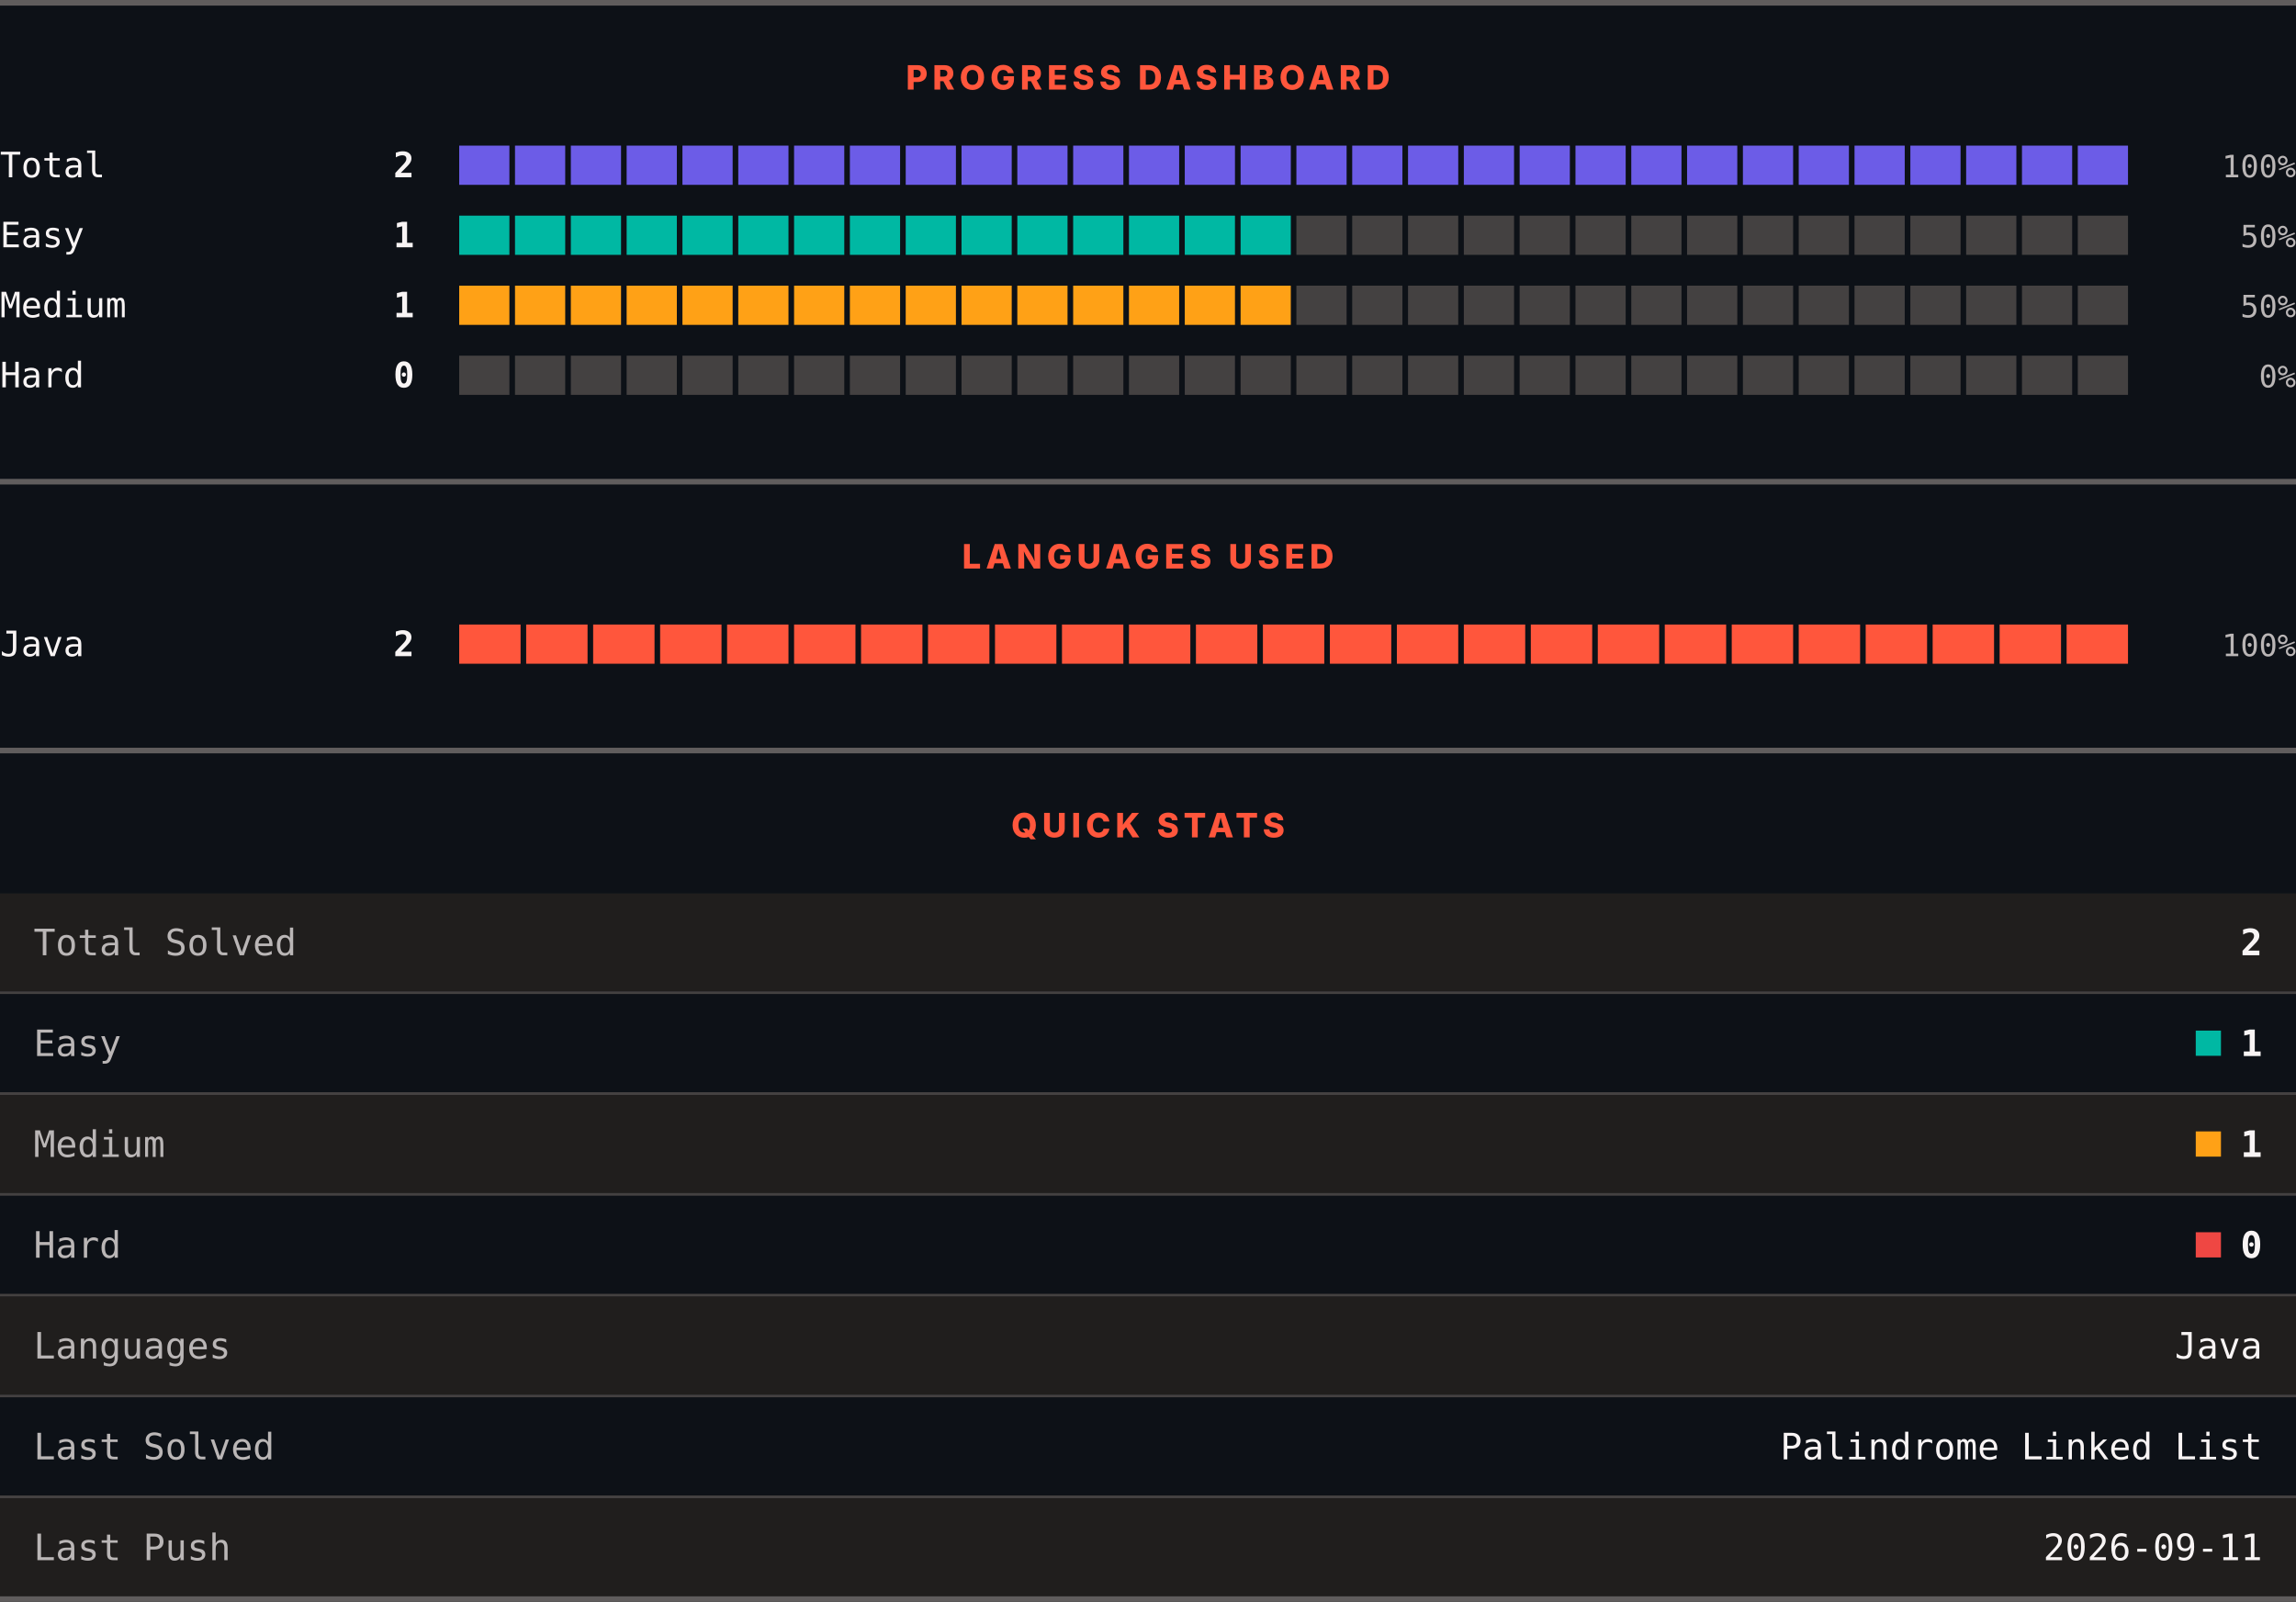
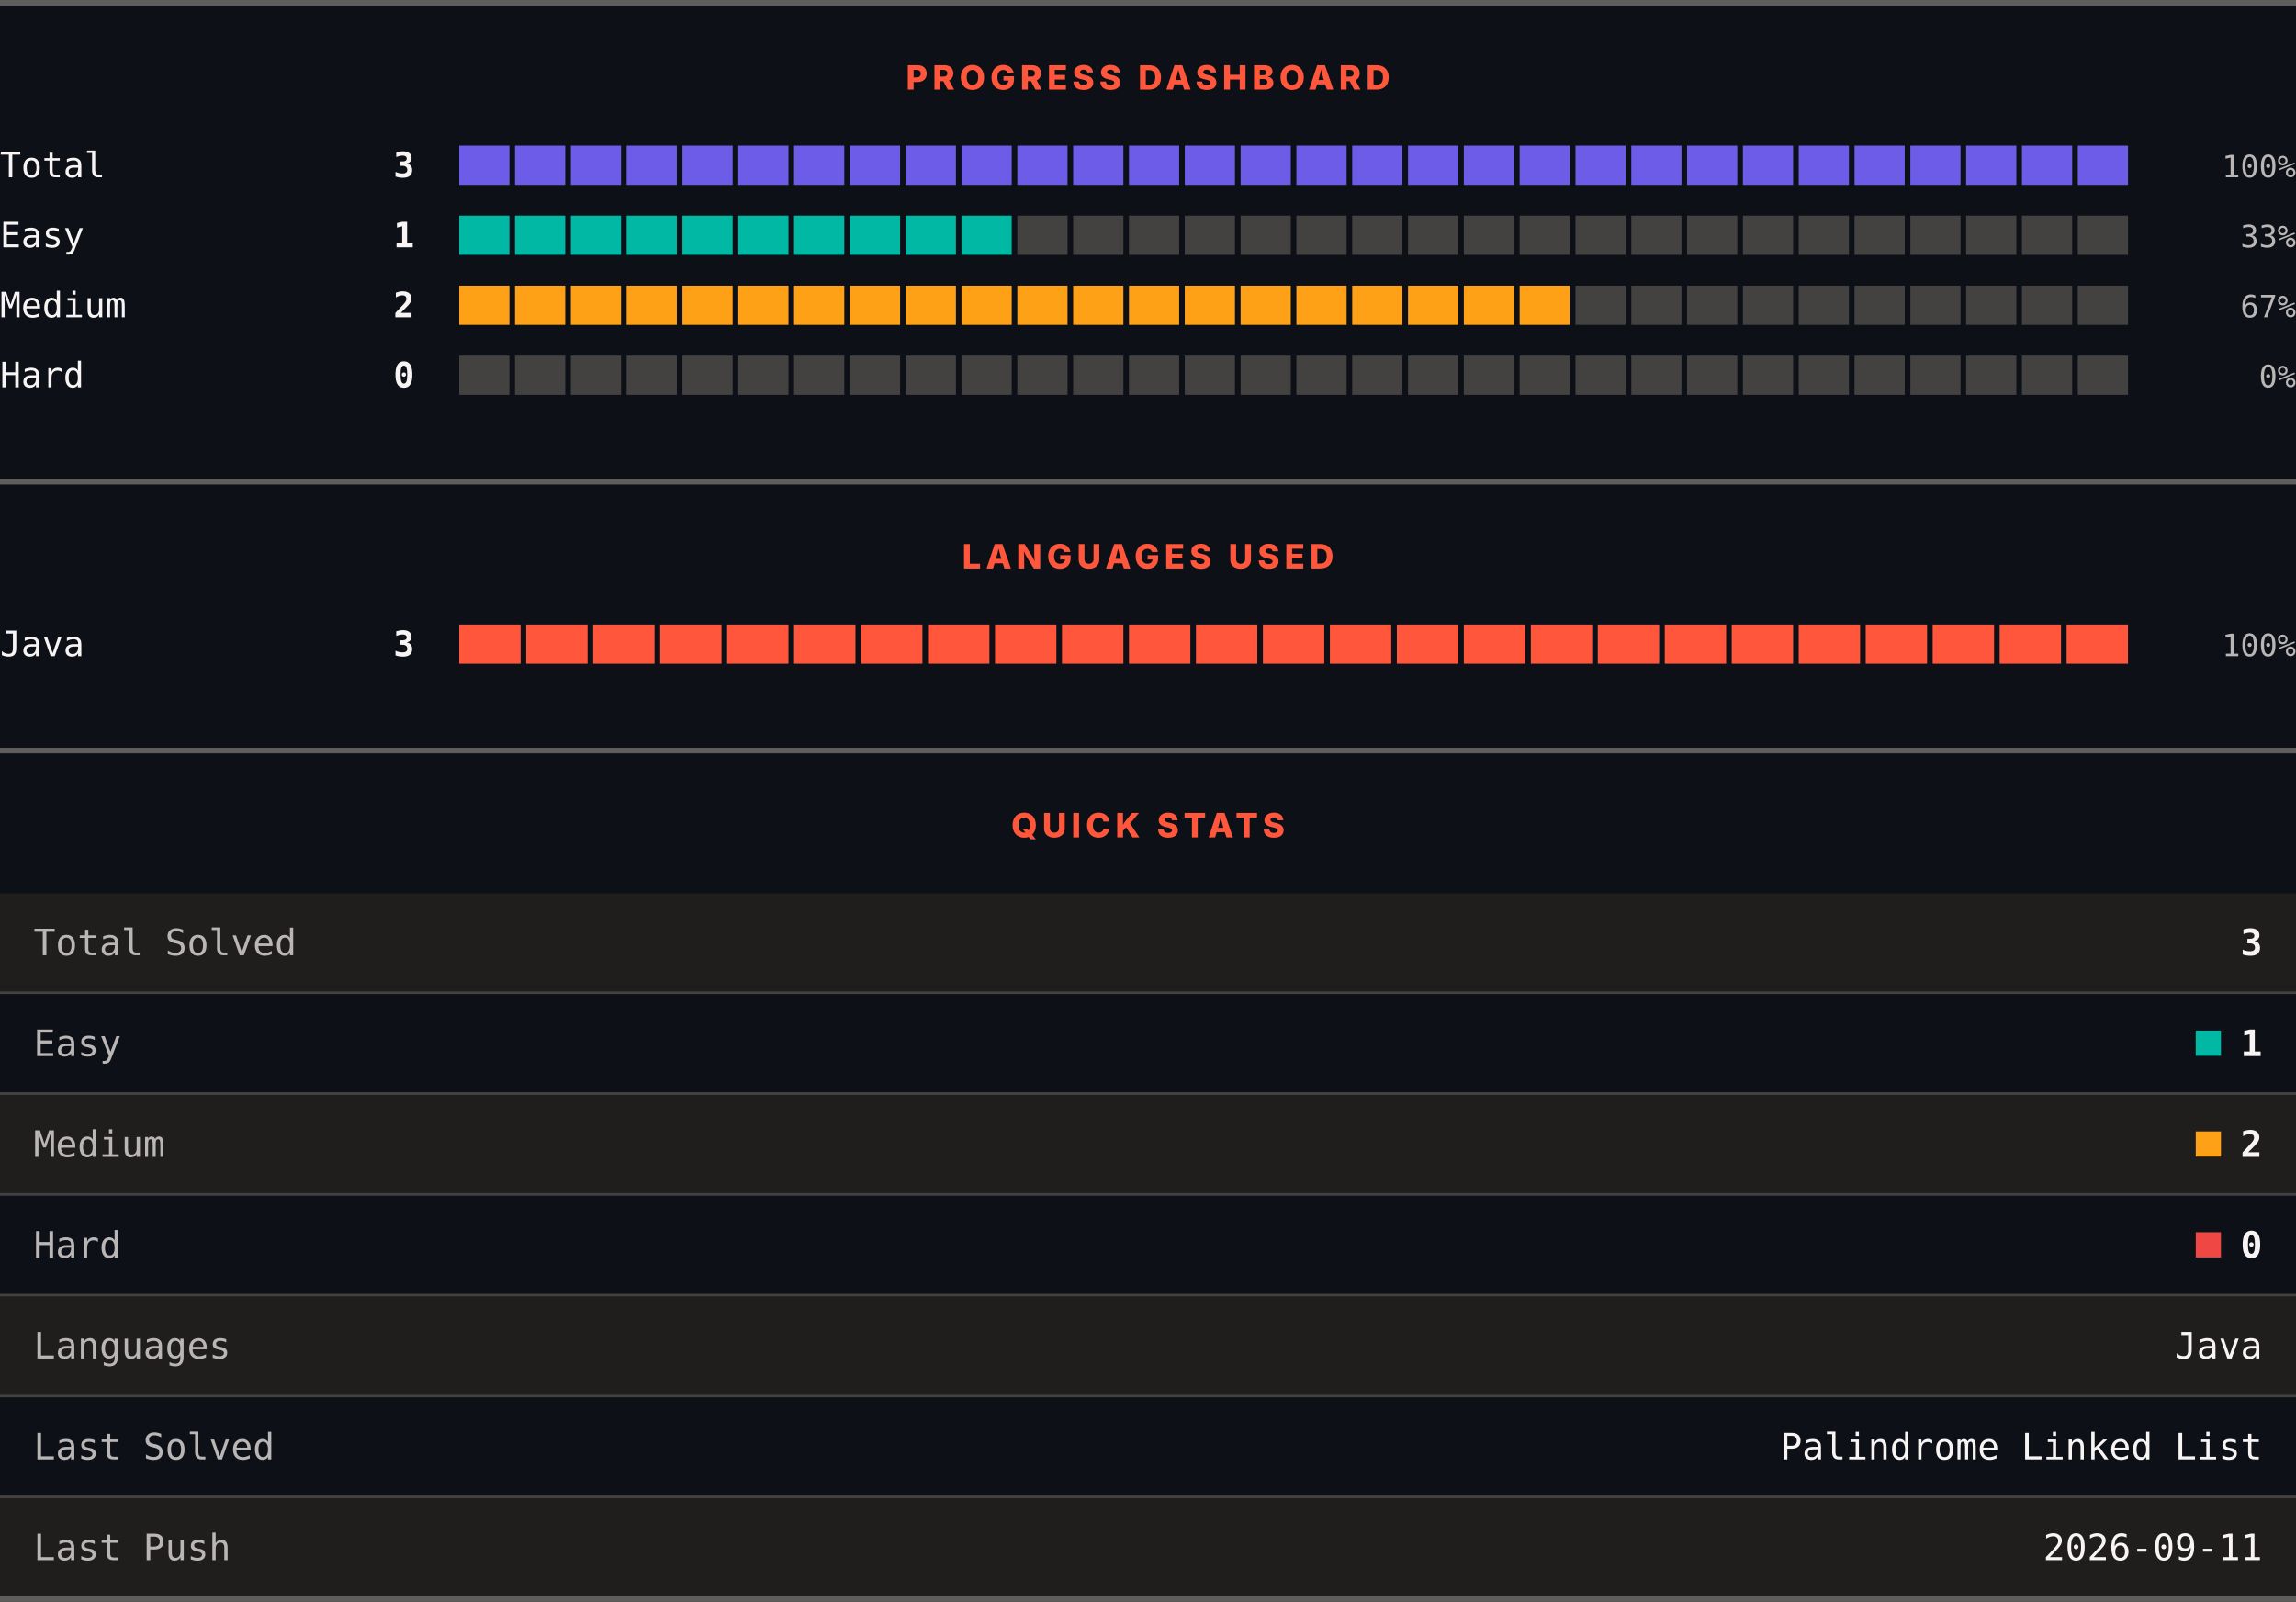
<svg xmlns="http://www.w3.org/2000/svg" width="820" height="572" viewBox="0 0 820 572" role="img" aria-label="LeetCode progress, languages and quick stats">
  <rect width="820" height="572" fill="#0d1117" />
  <rect x="0" y="0" width="820" height="2" fill="#605d5d" />
  <text x="410" y="32" text-anchor="middle" font-family="Archivo, system-ui, -apple-system, Segoe UI, sans-serif" font-size="12" font-weight="800" letter-spacing="1.68" fill="#ff563c">PROGRESS DASHBOARD</text>
  <text x="0" y="63.3" font-family="ui-monospace, SFMono-Regular, Menlo, Consolas, monospace" font-size="12.5" fill="#f8f4f4">Total</text>
-   <text x="148" y="63.3" text-anchor="end" font-family="ui-monospace, SFMono-Regular, Menlo, Consolas, monospace" font-size="12.5" font-weight="700" fill="#f8f4f4">2</text>
+   <text x="148" y="63.3" text-anchor="end" font-family="ui-monospace, SFMono-Regular, Menlo, Consolas, monospace" font-size="12.5" font-weight="700" fill="#f8f4f4">3</text>
  <rect x="164.00" y="52" width="17.93" height="14" fill="#6c5ce7" />
  <rect x="183.93" y="52" width="17.93" height="14" fill="#6c5ce7" />
  <rect x="203.87" y="52" width="17.93" height="14" fill="#6c5ce7" />
  <rect x="223.80" y="52" width="17.93" height="14" fill="#6c5ce7" />
  <rect x="243.73" y="52" width="17.93" height="14" fill="#6c5ce7" />
  <rect x="263.67" y="52" width="17.93" height="14" fill="#6c5ce7" />
  <rect x="283.60" y="52" width="17.93" height="14" fill="#6c5ce7" />
  <rect x="303.53" y="52" width="17.93" height="14" fill="#6c5ce7" />
  <rect x="323.47" y="52" width="17.93" height="14" fill="#6c5ce7" />
  <rect x="343.40" y="52" width="17.93" height="14" fill="#6c5ce7" />
  <rect x="363.33" y="52" width="17.93" height="14" fill="#6c5ce7" />
  <rect x="383.27" y="52" width="17.93" height="14" fill="#6c5ce7" />
  <rect x="403.20" y="52" width="17.93" height="14" fill="#6c5ce7" />
  <rect x="423.13" y="52" width="17.93" height="14" fill="#6c5ce7" />
  <rect x="443.07" y="52" width="17.93" height="14" fill="#6c5ce7" />
  <rect x="463.00" y="52" width="17.93" height="14" fill="#6c5ce7" />
  <rect x="482.93" y="52" width="17.93" height="14" fill="#6c5ce7" />
  <rect x="502.87" y="52" width="17.93" height="14" fill="#6c5ce7" />
  <rect x="522.80" y="52" width="17.93" height="14" fill="#6c5ce7" />
  <rect x="542.73" y="52" width="17.93" height="14" fill="#6c5ce7" />
  <rect x="562.67" y="52" width="17.93" height="14" fill="#6c5ce7" />
  <rect x="582.60" y="52" width="17.93" height="14" fill="#6c5ce7" />
  <rect x="602.53" y="52" width="17.93" height="14" fill="#6c5ce7" />
  <rect x="622.47" y="52" width="17.93" height="14" fill="#6c5ce7" />
  <rect x="642.40" y="52" width="17.93" height="14" fill="#6c5ce7" />
  <rect x="662.33" y="52" width="17.93" height="14" fill="#6c5ce7" />
  <rect x="682.27" y="52" width="17.93" height="14" fill="#6c5ce7" />
  <rect x="702.20" y="52" width="17.93" height="14" fill="#6c5ce7" />
  <rect x="722.13" y="52" width="17.93" height="14" fill="#6c5ce7" />
  <rect x="742.07" y="52" width="17.93" height="14" fill="#6c5ce7" />
  <text x="820" y="63.3" text-anchor="end" font-family="ui-monospace, SFMono-Regular, Menlo, Consolas, monospace" font-size="11" fill="#bab6b6">100%</text>
  <text x="0" y="88.3" font-family="ui-monospace, SFMono-Regular, Menlo, Consolas, monospace" font-size="12.5" fill="#f8f4f4">Easy</text>
  <text x="148" y="88.3" text-anchor="end" font-family="ui-monospace, SFMono-Regular, Menlo, Consolas, monospace" font-size="12.5" font-weight="700" fill="#f8f4f4">1</text>
  <rect x="164.00" y="77" width="17.93" height="14" fill="#00b8a3" />
  <rect x="183.93" y="77" width="17.93" height="14" fill="#00b8a3" />
  <rect x="203.87" y="77" width="17.93" height="14" fill="#00b8a3" />
  <rect x="223.80" y="77" width="17.93" height="14" fill="#00b8a3" />
  <rect x="243.73" y="77" width="17.93" height="14" fill="#00b8a3" />
  <rect x="263.67" y="77" width="17.93" height="14" fill="#00b8a3" />
  <rect x="283.60" y="77" width="17.93" height="14" fill="#00b8a3" />
  <rect x="303.53" y="77" width="17.93" height="14" fill="#00b8a3" />
  <rect x="323.47" y="77" width="17.93" height="14" fill="#00b8a3" />
  <rect x="343.40" y="77" width="17.93" height="14" fill="#00b8a3" />
-   <rect x="363.33" y="77" width="17.93" height="14" fill="#00b8a3" />
-   <rect x="383.27" y="77" width="17.93" height="14" fill="#00b8a3" />
-   <rect x="403.20" y="77" width="17.93" height="14" fill="#00b8a3" />
-   <rect x="423.13" y="77" width="17.93" height="14" fill="#00b8a3" />
-   <rect x="443.07" y="77" width="17.93" height="14" fill="#00b8a3" />
+   <rect x="363.33" y="77" width="17.93" height="14" fill="#444141" />
+   <rect x="383.27" y="77" width="17.93" height="14" fill="#444141" />
+   <rect x="403.20" y="77" width="17.93" height="14" fill="#444141" />
+   <rect x="423.13" y="77" width="17.93" height="14" fill="#444141" />
+   <rect x="443.07" y="77" width="17.93" height="14" fill="#444141" />
  <rect x="463.00" y="77" width="17.93" height="14" fill="#444141" />
  <rect x="482.93" y="77" width="17.93" height="14" fill="#444141" />
  <rect x="502.87" y="77" width="17.93" height="14" fill="#444141" />
  <rect x="522.80" y="77" width="17.93" height="14" fill="#444141" />
  <rect x="542.73" y="77" width="17.93" height="14" fill="#444141" />
  <rect x="562.67" y="77" width="17.93" height="14" fill="#444141" />
  <rect x="582.60" y="77" width="17.93" height="14" fill="#444141" />
  <rect x="602.53" y="77" width="17.93" height="14" fill="#444141" />
  <rect x="622.47" y="77" width="17.93" height="14" fill="#444141" />
  <rect x="642.40" y="77" width="17.93" height="14" fill="#444141" />
  <rect x="662.33" y="77" width="17.93" height="14" fill="#444141" />
  <rect x="682.27" y="77" width="17.93" height="14" fill="#444141" />
  <rect x="702.20" y="77" width="17.93" height="14" fill="#444141" />
  <rect x="722.13" y="77" width="17.93" height="14" fill="#444141" />
  <rect x="742.07" y="77" width="17.93" height="14" fill="#444141" />
-   <text x="820" y="88.3" text-anchor="end" font-family="ui-monospace, SFMono-Regular, Menlo, Consolas, monospace" font-size="11" fill="#bab6b6">50%</text>
+   <text x="820" y="88.3" text-anchor="end" font-family="ui-monospace, SFMono-Regular, Menlo, Consolas, monospace" font-size="11" fill="#bab6b6">33%</text>
  <text x="0" y="113.3" font-family="ui-monospace, SFMono-Regular, Menlo, Consolas, monospace" font-size="12.5" fill="#f8f4f4">Medium</text>
-   <text x="148" y="113.3" text-anchor="end" font-family="ui-monospace, SFMono-Regular, Menlo, Consolas, monospace" font-size="12.5" font-weight="700" fill="#f8f4f4">1</text>
+   <text x="148" y="113.3" text-anchor="end" font-family="ui-monospace, SFMono-Regular, Menlo, Consolas, monospace" font-size="12.5" font-weight="700" fill="#f8f4f4">2</text>
  <rect x="164.00" y="102" width="17.93" height="14" fill="#ffa116" />
  <rect x="183.93" y="102" width="17.93" height="14" fill="#ffa116" />
  <rect x="203.87" y="102" width="17.93" height="14" fill="#ffa116" />
  <rect x="223.80" y="102" width="17.93" height="14" fill="#ffa116" />
  <rect x="243.73" y="102" width="17.93" height="14" fill="#ffa116" />
  <rect x="263.67" y="102" width="17.93" height="14" fill="#ffa116" />
  <rect x="283.60" y="102" width="17.93" height="14" fill="#ffa116" />
  <rect x="303.53" y="102" width="17.93" height="14" fill="#ffa116" />
  <rect x="323.47" y="102" width="17.93" height="14" fill="#ffa116" />
  <rect x="343.40" y="102" width="17.93" height="14" fill="#ffa116" />
  <rect x="363.33" y="102" width="17.93" height="14" fill="#ffa116" />
  <rect x="383.27" y="102" width="17.93" height="14" fill="#ffa116" />
  <rect x="403.20" y="102" width="17.93" height="14" fill="#ffa116" />
  <rect x="423.13" y="102" width="17.93" height="14" fill="#ffa116" />
  <rect x="443.07" y="102" width="17.93" height="14" fill="#ffa116" />
-   <rect x="463.00" y="102" width="17.93" height="14" fill="#444141" />
-   <rect x="482.93" y="102" width="17.93" height="14" fill="#444141" />
-   <rect x="502.87" y="102" width="17.93" height="14" fill="#444141" />
-   <rect x="522.80" y="102" width="17.93" height="14" fill="#444141" />
-   <rect x="542.73" y="102" width="17.93" height="14" fill="#444141" />
+   <rect x="463.00" y="102" width="17.93" height="14" fill="#ffa116" />
+   <rect x="482.93" y="102" width="17.93" height="14" fill="#ffa116" />
+   <rect x="502.87" y="102" width="17.93" height="14" fill="#ffa116" />
+   <rect x="522.80" y="102" width="17.93" height="14" fill="#ffa116" />
+   <rect x="542.73" y="102" width="17.93" height="14" fill="#ffa116" />
  <rect x="562.67" y="102" width="17.93" height="14" fill="#444141" />
  <rect x="582.60" y="102" width="17.93" height="14" fill="#444141" />
  <rect x="602.53" y="102" width="17.93" height="14" fill="#444141" />
  <rect x="622.47" y="102" width="17.93" height="14" fill="#444141" />
  <rect x="642.40" y="102" width="17.93" height="14" fill="#444141" />
  <rect x="662.33" y="102" width="17.93" height="14" fill="#444141" />
  <rect x="682.27" y="102" width="17.93" height="14" fill="#444141" />
  <rect x="702.20" y="102" width="17.93" height="14" fill="#444141" />
  <rect x="722.13" y="102" width="17.93" height="14" fill="#444141" />
  <rect x="742.07" y="102" width="17.93" height="14" fill="#444141" />
-   <text x="820" y="113.3" text-anchor="end" font-family="ui-monospace, SFMono-Regular, Menlo, Consolas, monospace" font-size="11" fill="#bab6b6">50%</text>
+   <text x="820" y="113.3" text-anchor="end" font-family="ui-monospace, SFMono-Regular, Menlo, Consolas, monospace" font-size="11" fill="#bab6b6">67%</text>
  <text x="0" y="138.3" font-family="ui-monospace, SFMono-Regular, Menlo, Consolas, monospace" font-size="12.5" fill="#f8f4f4">Hard</text>
  <text x="148" y="138.3" text-anchor="end" font-family="ui-monospace, SFMono-Regular, Menlo, Consolas, monospace" font-size="12.5" font-weight="700" fill="#f8f4f4">0</text>
  <rect x="164.00" y="127" width="17.93" height="14" fill="#444141" />
  <rect x="183.93" y="127" width="17.93" height="14" fill="#444141" />
  <rect x="203.87" y="127" width="17.93" height="14" fill="#444141" />
  <rect x="223.80" y="127" width="17.93" height="14" fill="#444141" />
  <rect x="243.73" y="127" width="17.93" height="14" fill="#444141" />
  <rect x="263.67" y="127" width="17.93" height="14" fill="#444141" />
  <rect x="283.60" y="127" width="17.93" height="14" fill="#444141" />
  <rect x="303.53" y="127" width="17.93" height="14" fill="#444141" />
  <rect x="323.47" y="127" width="17.93" height="14" fill="#444141" />
  <rect x="343.40" y="127" width="17.93" height="14" fill="#444141" />
  <rect x="363.33" y="127" width="17.93" height="14" fill="#444141" />
  <rect x="383.27" y="127" width="17.93" height="14" fill="#444141" />
  <rect x="403.20" y="127" width="17.93" height="14" fill="#444141" />
  <rect x="423.13" y="127" width="17.93" height="14" fill="#444141" />
  <rect x="443.07" y="127" width="17.93" height="14" fill="#444141" />
  <rect x="463.00" y="127" width="17.93" height="14" fill="#444141" />
  <rect x="482.93" y="127" width="17.93" height="14" fill="#444141" />
  <rect x="502.87" y="127" width="17.93" height="14" fill="#444141" />
  <rect x="522.80" y="127" width="17.93" height="14" fill="#444141" />
  <rect x="542.73" y="127" width="17.93" height="14" fill="#444141" />
  <rect x="562.67" y="127" width="17.93" height="14" fill="#444141" />
  <rect x="582.60" y="127" width="17.93" height="14" fill="#444141" />
  <rect x="602.53" y="127" width="17.93" height="14" fill="#444141" />
  <rect x="622.47" y="127" width="17.93" height="14" fill="#444141" />
  <rect x="642.40" y="127" width="17.93" height="14" fill="#444141" />
  <rect x="662.33" y="127" width="17.93" height="14" fill="#444141" />
  <rect x="682.27" y="127" width="17.93" height="14" fill="#444141" />
  <rect x="702.20" y="127" width="17.93" height="14" fill="#444141" />
  <rect x="722.13" y="127" width="17.93" height="14" fill="#444141" />
  <rect x="742.07" y="127" width="17.93" height="14" fill="#444141" />
  <text x="820" y="138.3" text-anchor="end" font-family="ui-monospace, SFMono-Regular, Menlo, Consolas, monospace" font-size="11" fill="#bab6b6">0%</text>
  <rect x="0" y="171" width="820" height="2" fill="#605d5d" />
  <text x="410" y="203" text-anchor="middle" font-family="Archivo, system-ui, -apple-system, Segoe UI, sans-serif" font-size="12" font-weight="800" letter-spacing="1.68" fill="#ff563c">LANGUAGES USED</text>
  <text x="0" y="234.3" font-family="ui-monospace, SFMono-Regular, Menlo, Consolas, monospace" font-size="12.5" fill="#f8f4f4">Java</text>
-   <text x="148" y="234.3" text-anchor="end" font-family="ui-monospace, SFMono-Regular, Menlo, Consolas, monospace" font-size="12.5" font-weight="700" fill="#f8f4f4">2</text>
+   <text x="148" y="234.3" text-anchor="end" font-family="ui-monospace, SFMono-Regular, Menlo, Consolas, monospace" font-size="12.5" font-weight="700" fill="#f8f4f4">3</text>
  <rect x="164.00" y="223" width="21.92" height="14" fill="#ff563c" />
  <rect x="187.92" y="223" width="21.92" height="14" fill="#ff563c" />
  <rect x="211.84" y="223" width="21.92" height="14" fill="#ff563c" />
  <rect x="235.76" y="223" width="21.92" height="14" fill="#ff563c" />
  <rect x="259.68" y="223" width="21.92" height="14" fill="#ff563c" />
  <rect x="283.60" y="223" width="21.92" height="14" fill="#ff563c" />
  <rect x="307.52" y="223" width="21.92" height="14" fill="#ff563c" />
  <rect x="331.44" y="223" width="21.92" height="14" fill="#ff563c" />
  <rect x="355.36" y="223" width="21.92" height="14" fill="#ff563c" />
  <rect x="379.28" y="223" width="21.92" height="14" fill="#ff563c" />
  <rect x="403.20" y="223" width="21.92" height="14" fill="#ff563c" />
  <rect x="427.12" y="223" width="21.92" height="14" fill="#ff563c" />
  <rect x="451.04" y="223" width="21.92" height="14" fill="#ff563c" />
  <rect x="474.96" y="223" width="21.92" height="14" fill="#ff563c" />
  <rect x="498.88" y="223" width="21.92" height="14" fill="#ff563c" />
  <rect x="522.80" y="223" width="21.92" height="14" fill="#ff563c" />
  <rect x="546.72" y="223" width="21.92" height="14" fill="#ff563c" />
  <rect x="570.64" y="223" width="21.92" height="14" fill="#ff563c" />
  <rect x="594.56" y="223" width="21.92" height="14" fill="#ff563c" />
  <rect x="618.48" y="223" width="21.92" height="14" fill="#ff563c" />
  <rect x="642.40" y="223" width="21.92" height="14" fill="#ff563c" />
  <rect x="666.32" y="223" width="21.92" height="14" fill="#ff563c" />
  <rect x="690.24" y="223" width="21.92" height="14" fill="#ff563c" />
  <rect x="714.16" y="223" width="21.92" height="14" fill="#ff563c" />
  <rect x="738.08" y="223" width="21.92" height="14" fill="#ff563c" />
  <text x="820" y="234.3" text-anchor="end" font-family="ui-monospace, SFMono-Regular, Menlo, Consolas, monospace" font-size="11" fill="#bab6b6">100%</text>
  <rect x="0" y="267" width="820" height="2" fill="#605d5d" />
  <text x="410" y="299" text-anchor="middle" font-family="Archivo, system-ui, -apple-system, Segoe UI, sans-serif" font-size="12" font-weight="800" letter-spacing="1.68" fill="#ff563c">QUICK STATS</text>
  <rect x="0" y="319" width="820" height="35" fill="#201e1d" />
  <text x="12" y="341.1" font-family="ui-monospace, SFMono-Regular, Menlo, Consolas, monospace" font-size="13" fill="#bab6b6">Total Solved</text>
-   <text x="808" y="341.1" text-anchor="end" font-family="ui-monospace, SFMono-Regular, Menlo, Consolas, monospace" font-size="13" font-weight="700" fill="#f8f4f4">2</text>
+   <text x="808" y="341.1" text-anchor="end" font-family="ui-monospace, SFMono-Regular, Menlo, Consolas, monospace" font-size="13" font-weight="700" fill="#f8f4f4">3</text>
  <rect x="0" y="354" width="820" height="1" fill="#444141" />
  <rect x="0" y="355" width="820" height="35" fill="#0d1117" />
  <text x="12" y="377.1" font-family="ui-monospace, SFMono-Regular, Menlo, Consolas, monospace" font-size="13" fill="#bab6b6">Easy</text>
  <rect x="784.2" y="368" width="9" height="9" fill="#00b8a3" />
  <text x="808" y="377.1" text-anchor="end" font-family="ui-monospace, SFMono-Regular, Menlo, Consolas, monospace" font-size="13" font-weight="700" fill="#f8f4f4">1</text>
  <rect x="0" y="390" width="820" height="1" fill="#444141" />
  <rect x="0" y="391" width="820" height="35" fill="#201e1d" />
  <text x="12" y="413.1" font-family="ui-monospace, SFMono-Regular, Menlo, Consolas, monospace" font-size="13" fill="#bab6b6">Medium</text>
  <rect x="784.2" y="404" width="9" height="9" fill="#ffa116" />
-   <text x="808" y="413.1" text-anchor="end" font-family="ui-monospace, SFMono-Regular, Menlo, Consolas, monospace" font-size="13" font-weight="700" fill="#f8f4f4">1</text>
+   <text x="808" y="413.1" text-anchor="end" font-family="ui-monospace, SFMono-Regular, Menlo, Consolas, monospace" font-size="13" font-weight="700" fill="#f8f4f4">2</text>
  <rect x="0" y="426" width="820" height="1" fill="#444141" />
  <rect x="0" y="427" width="820" height="35" fill="#0d1117" />
  <text x="12" y="449.1" font-family="ui-monospace, SFMono-Regular, Menlo, Consolas, monospace" font-size="13" fill="#bab6b6">Hard</text>
  <rect x="784.2" y="440" width="9" height="9" fill="#ef4743" />
  <text x="808" y="449.1" text-anchor="end" font-family="ui-monospace, SFMono-Regular, Menlo, Consolas, monospace" font-size="13" font-weight="700" fill="#f8f4f4">0</text>
  <rect x="0" y="462" width="820" height="1" fill="#444141" />
  <rect x="0" y="463" width="820" height="35" fill="#201e1d" />
  <text x="12" y="485.1" font-family="ui-monospace, SFMono-Regular, Menlo, Consolas, monospace" font-size="13" fill="#bab6b6">Languages</text>
  <text x="808" y="485.1" text-anchor="end" font-family="ui-monospace, SFMono-Regular, Menlo, Consolas, monospace" font-size="13" fill="#f8f4f4">Java</text>
  <rect x="0" y="498" width="820" height="1" fill="#444141" />
  <rect x="0" y="499" width="820" height="35" fill="#0d1117" />
  <text x="12" y="521.1" font-family="ui-monospace, SFMono-Regular, Menlo, Consolas, monospace" font-size="13" fill="#bab6b6">Last Solved</text>
  <text x="808" y="521.1" text-anchor="end" font-family="ui-monospace, SFMono-Regular, Menlo, Consolas, monospace" font-size="13" fill="#f8f4f4">Palindrome Linked List</text>
  <rect x="0" y="534" width="820" height="1" fill="#444141" />
  <rect x="0" y="535" width="820" height="35" fill="#201e1d" />
  <text x="12" y="557.1" font-family="ui-monospace, SFMono-Regular, Menlo, Consolas, monospace" font-size="13" fill="#bab6b6">Last Push</text>
  <text x="808" y="557.1" text-anchor="end" font-family="ui-monospace, SFMono-Regular, Menlo, Consolas, monospace" font-size="13" fill="#f8f4f4">2026-09-11</text>
  <rect x="0" y="570" width="820" height="2" fill="#605d5d" />
</svg>
